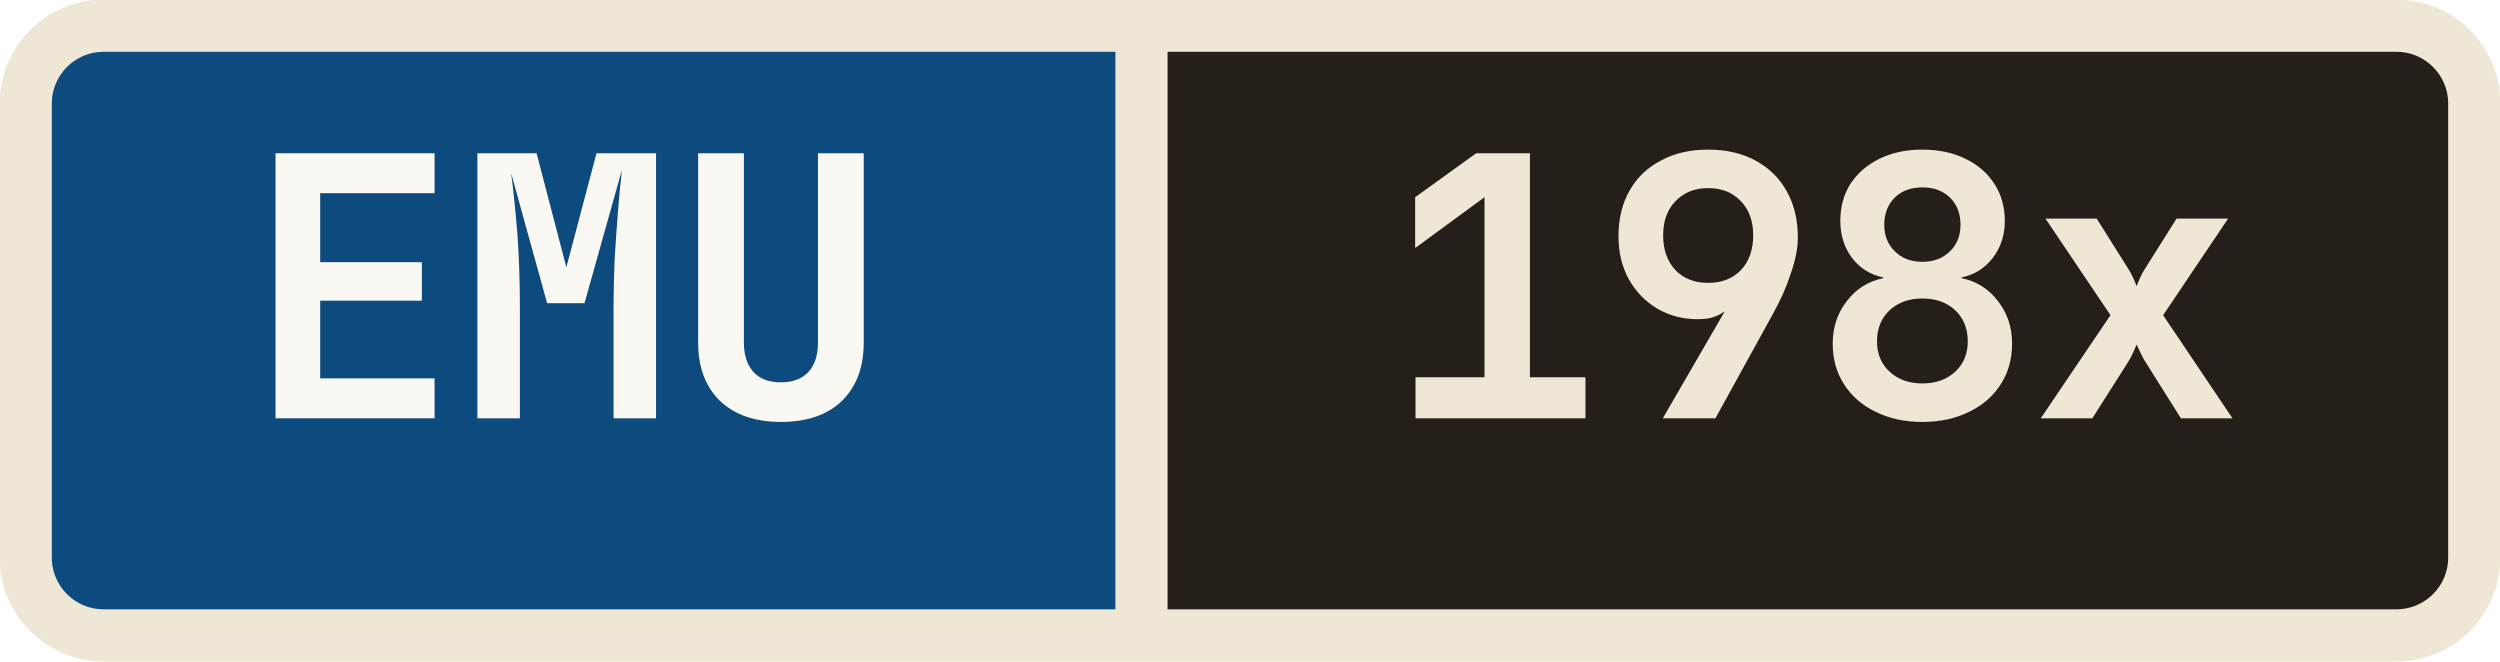
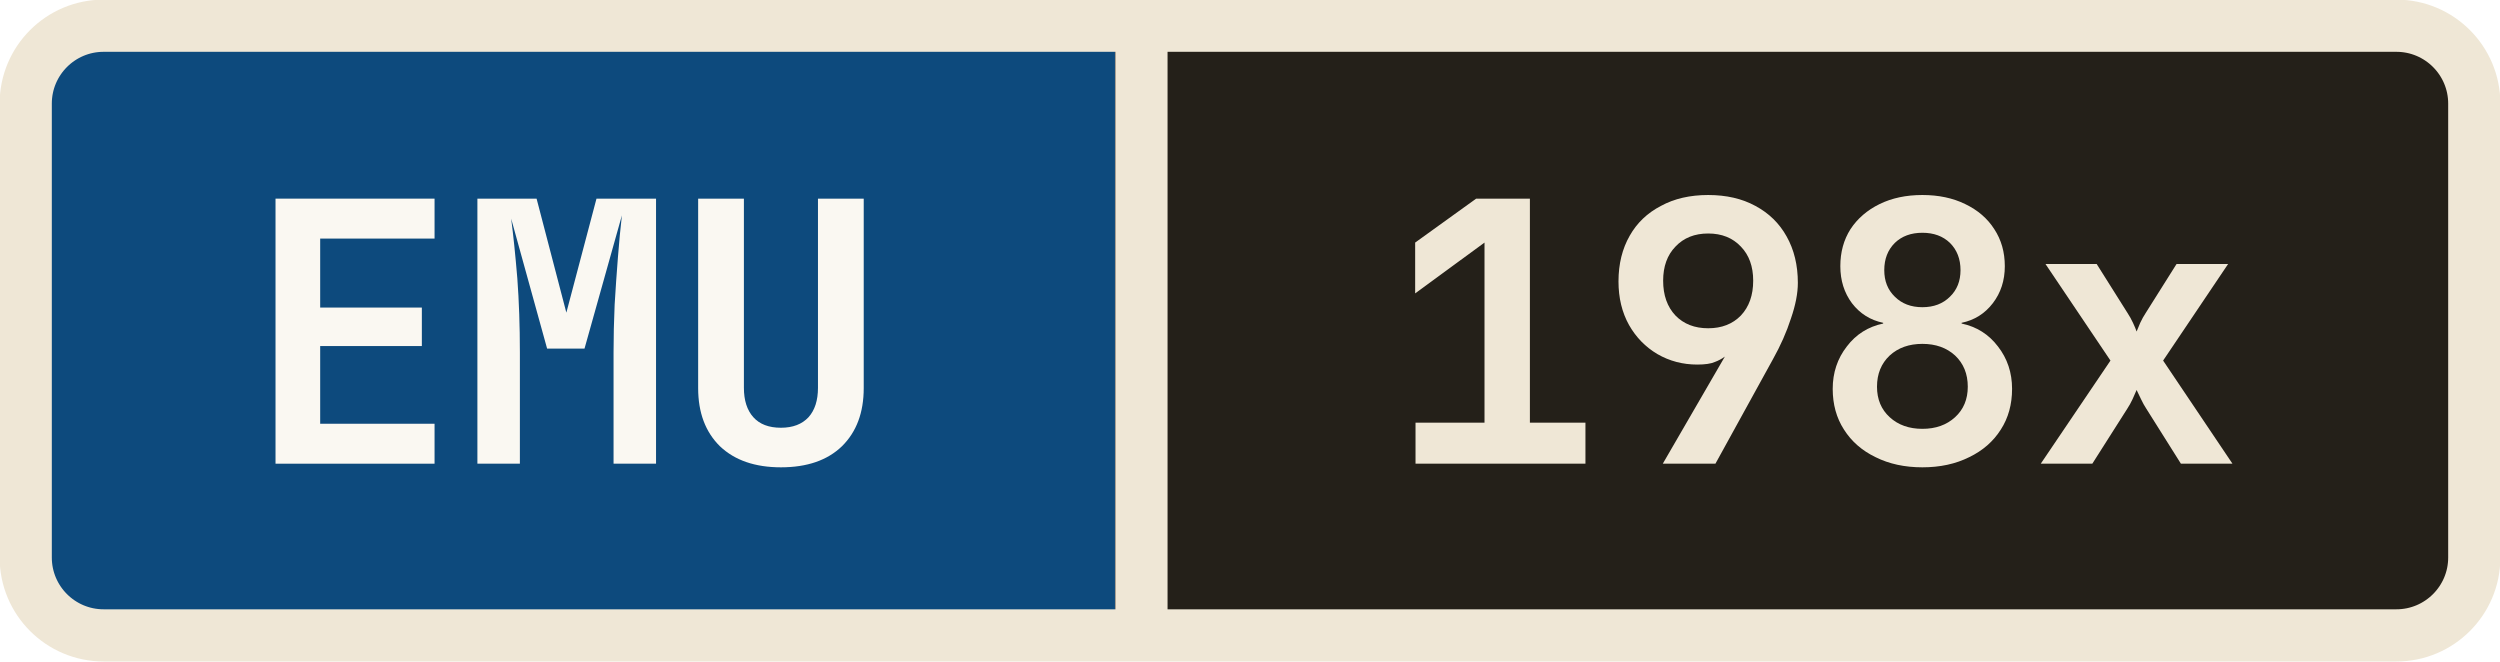
<svg xmlns="http://www.w3.org/2000/svg" width="330.5" height="87.5" viewBox="0 0 330.5 87.5" role="img" aria-label="Emu198x">
  <g>
    <clipPath id="r">
      <rect x="3.4" y="3.4" width="323.7" height="80.6" rx="10.3" />
    </clipPath>
    <g clip-path="url(#r)">
      <rect x="3.4" y="3.4" width="144.0" height="80.6" fill="#0d4a7d" />
      <rect x="147.4" y="3.4" width="179.7" height="80.6" fill="#242019" />
    </g>
    <rect x="3.4" y="3.4" width="323.7" height="80.6" rx="10.3" fill="none" stroke="#efe7d6" stroke-width="6.9" />
    <line x1="150.9" y1="3.4" x2="150.9" y2="84.1" stroke="#efe7d6" stroke-width="6.9" />
-     <g fill="#faf8f2" transform="translate(32.2 55.3) scale(0.048 -0.048)">
+     <g fill="#faf8f2" transform="translate(32.2 61.3) scale(0.048 -0.048)">
      <path d="M88 0V730H526V620H211V430H491V324H211V110H526V0Z" />
      <path d="M54 0V730H217L299 416L382 730H546V0H429V307Q429 370 432 438Q436 505 441 568Q446 632 452 684L349 317H246L147 675Q156 606 164 510Q171 415 171 307V0Z" transform="translate(590 0)" />
      <path d="M300 -10Q193 -10 132 48Q72 107 72 208V730H198V209Q198 157 224 128Q250 99 300 99Q349 99 376 128Q402 157 402 209V730H528V208Q528 107 468 48Q408 -10 300 -10Z" transform="translate(1180 0)" />
    </g>
-     <g fill="#efe7d6" transform="translate(183.1 55.3) scale(0.048 -0.048)">
+     <g fill="#efe7d6" transform="translate(183.1 61.3) scale(0.048 -0.048)">
      <path d="M84 0V113H274V609L83 469V609L251 730H399V113H552V0Z" />
      <path d="M175 0 346 295Q334 286 318 280Q302 273 270 273Q210 273 160 302Q111 331 82 382Q53 434 53 502Q53 574 84 628Q114 681 170 710Q225 740 300 740Q375 740 430 710Q486 680 516 626Q547 571 547 498Q547 455 528 400Q510 344 478 287L320 0ZM300 373Q356 373 390 408Q424 444 424 504Q424 563 390 598Q356 634 300 634Q244 634 210 598Q176 563 176 504Q176 444 210 408Q244 373 300 373Z" transform="translate(590 0)" />
      <path d="M300 -10Q227 -10 171 18Q115 45 84 94Q53 142 53 206Q53 273 92 323Q130 373 192 386V388Q139 399 106 442Q74 485 74 544Q74 602 102 646Q131 690 182 715Q233 740 300 740Q367 740 418 715Q470 690 498 646Q527 602 527 544Q527 485 494 442Q461 399 408 388V386Q470 373 508 323Q547 273 547 206Q547 142 516 94Q485 45 429 18Q373 -10 300 -10ZM300 431Q347 431 376 460Q405 488 405 533Q405 579 376 608Q347 636 300 636Q253 636 224 608Q195 579 195 533Q195 488 224 460Q253 431 300 431ZM300 96Q355 96 390 128Q425 160 425 212Q425 265 390 298Q355 330 300 330Q245 330 210 298Q175 265 175 212Q175 160 210 128Q245 96 300 96Z" transform="translate(1180 0)" />
      <path d="M36 0 228 284 49 550H190L275 415Q283 403 290 388Q297 373 300 364Q304 373 310 388Q317 403 325 415L410 550H552L373 284L564 0H422L327 151Q319 163 312 178Q304 194 300 203Q296 194 289 178Q282 163 274 151L178 0Z" transform="translate(1770 0)" />
    </g>
  </g>
</svg>
